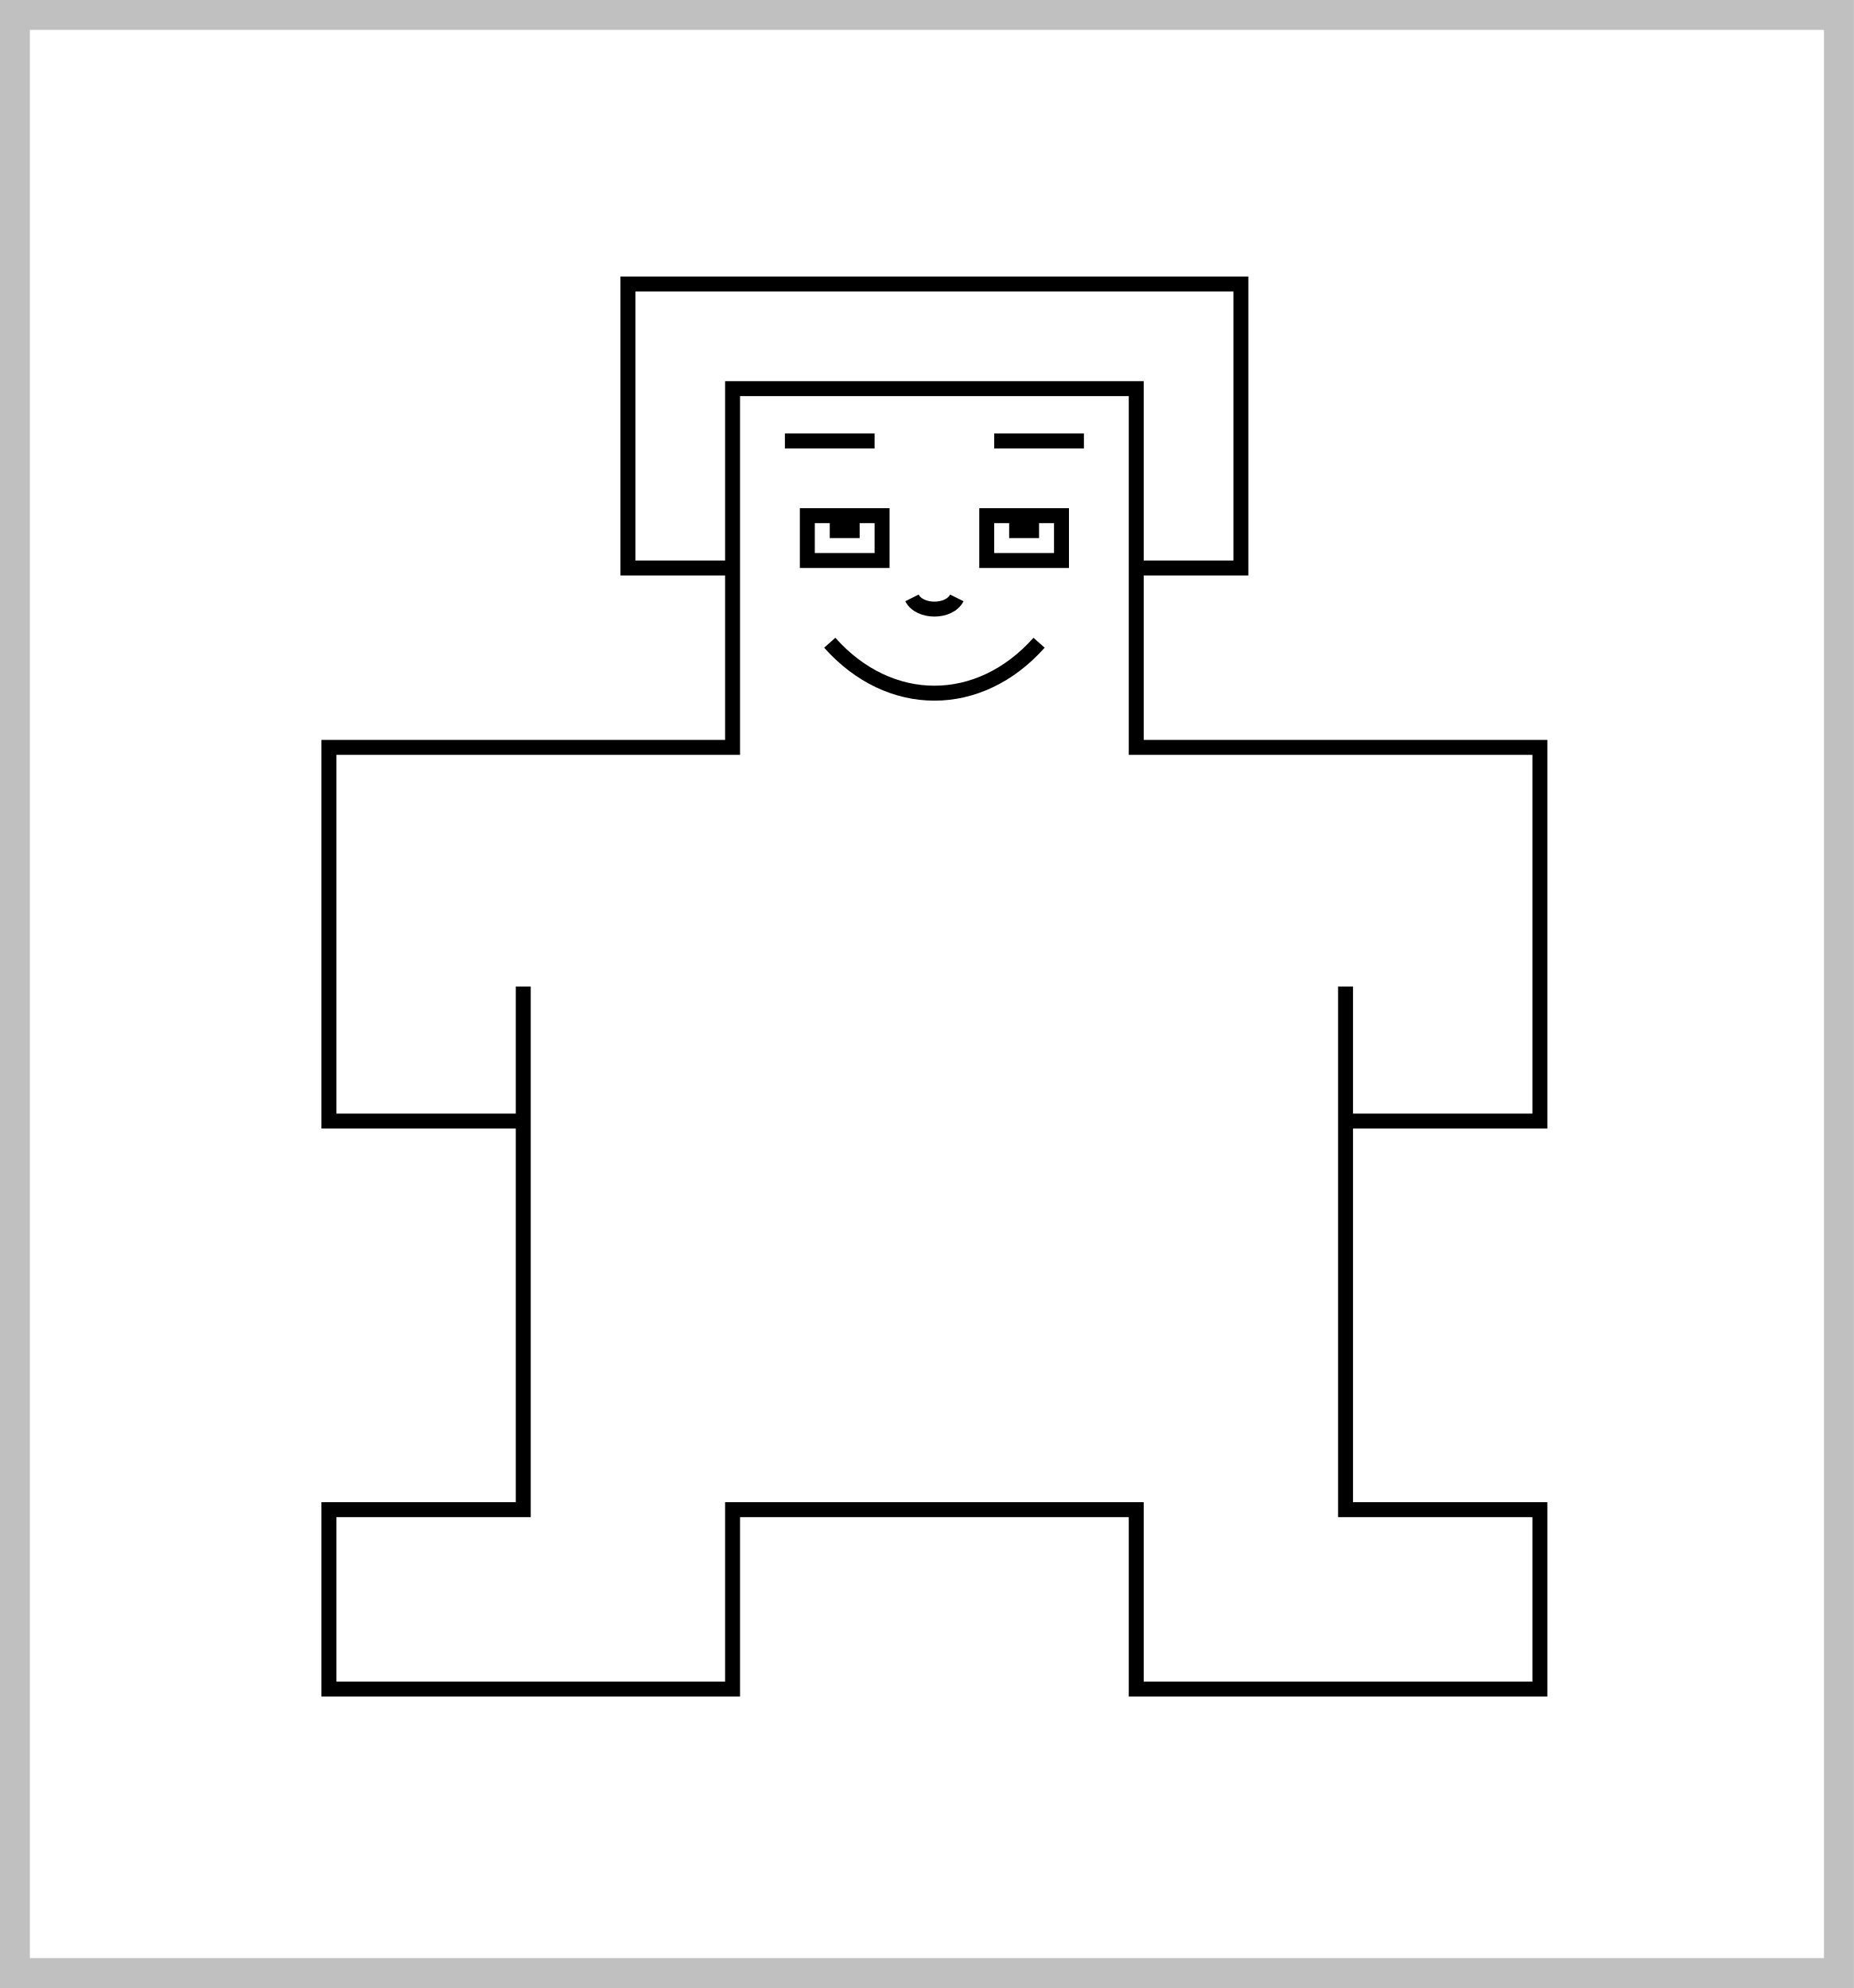
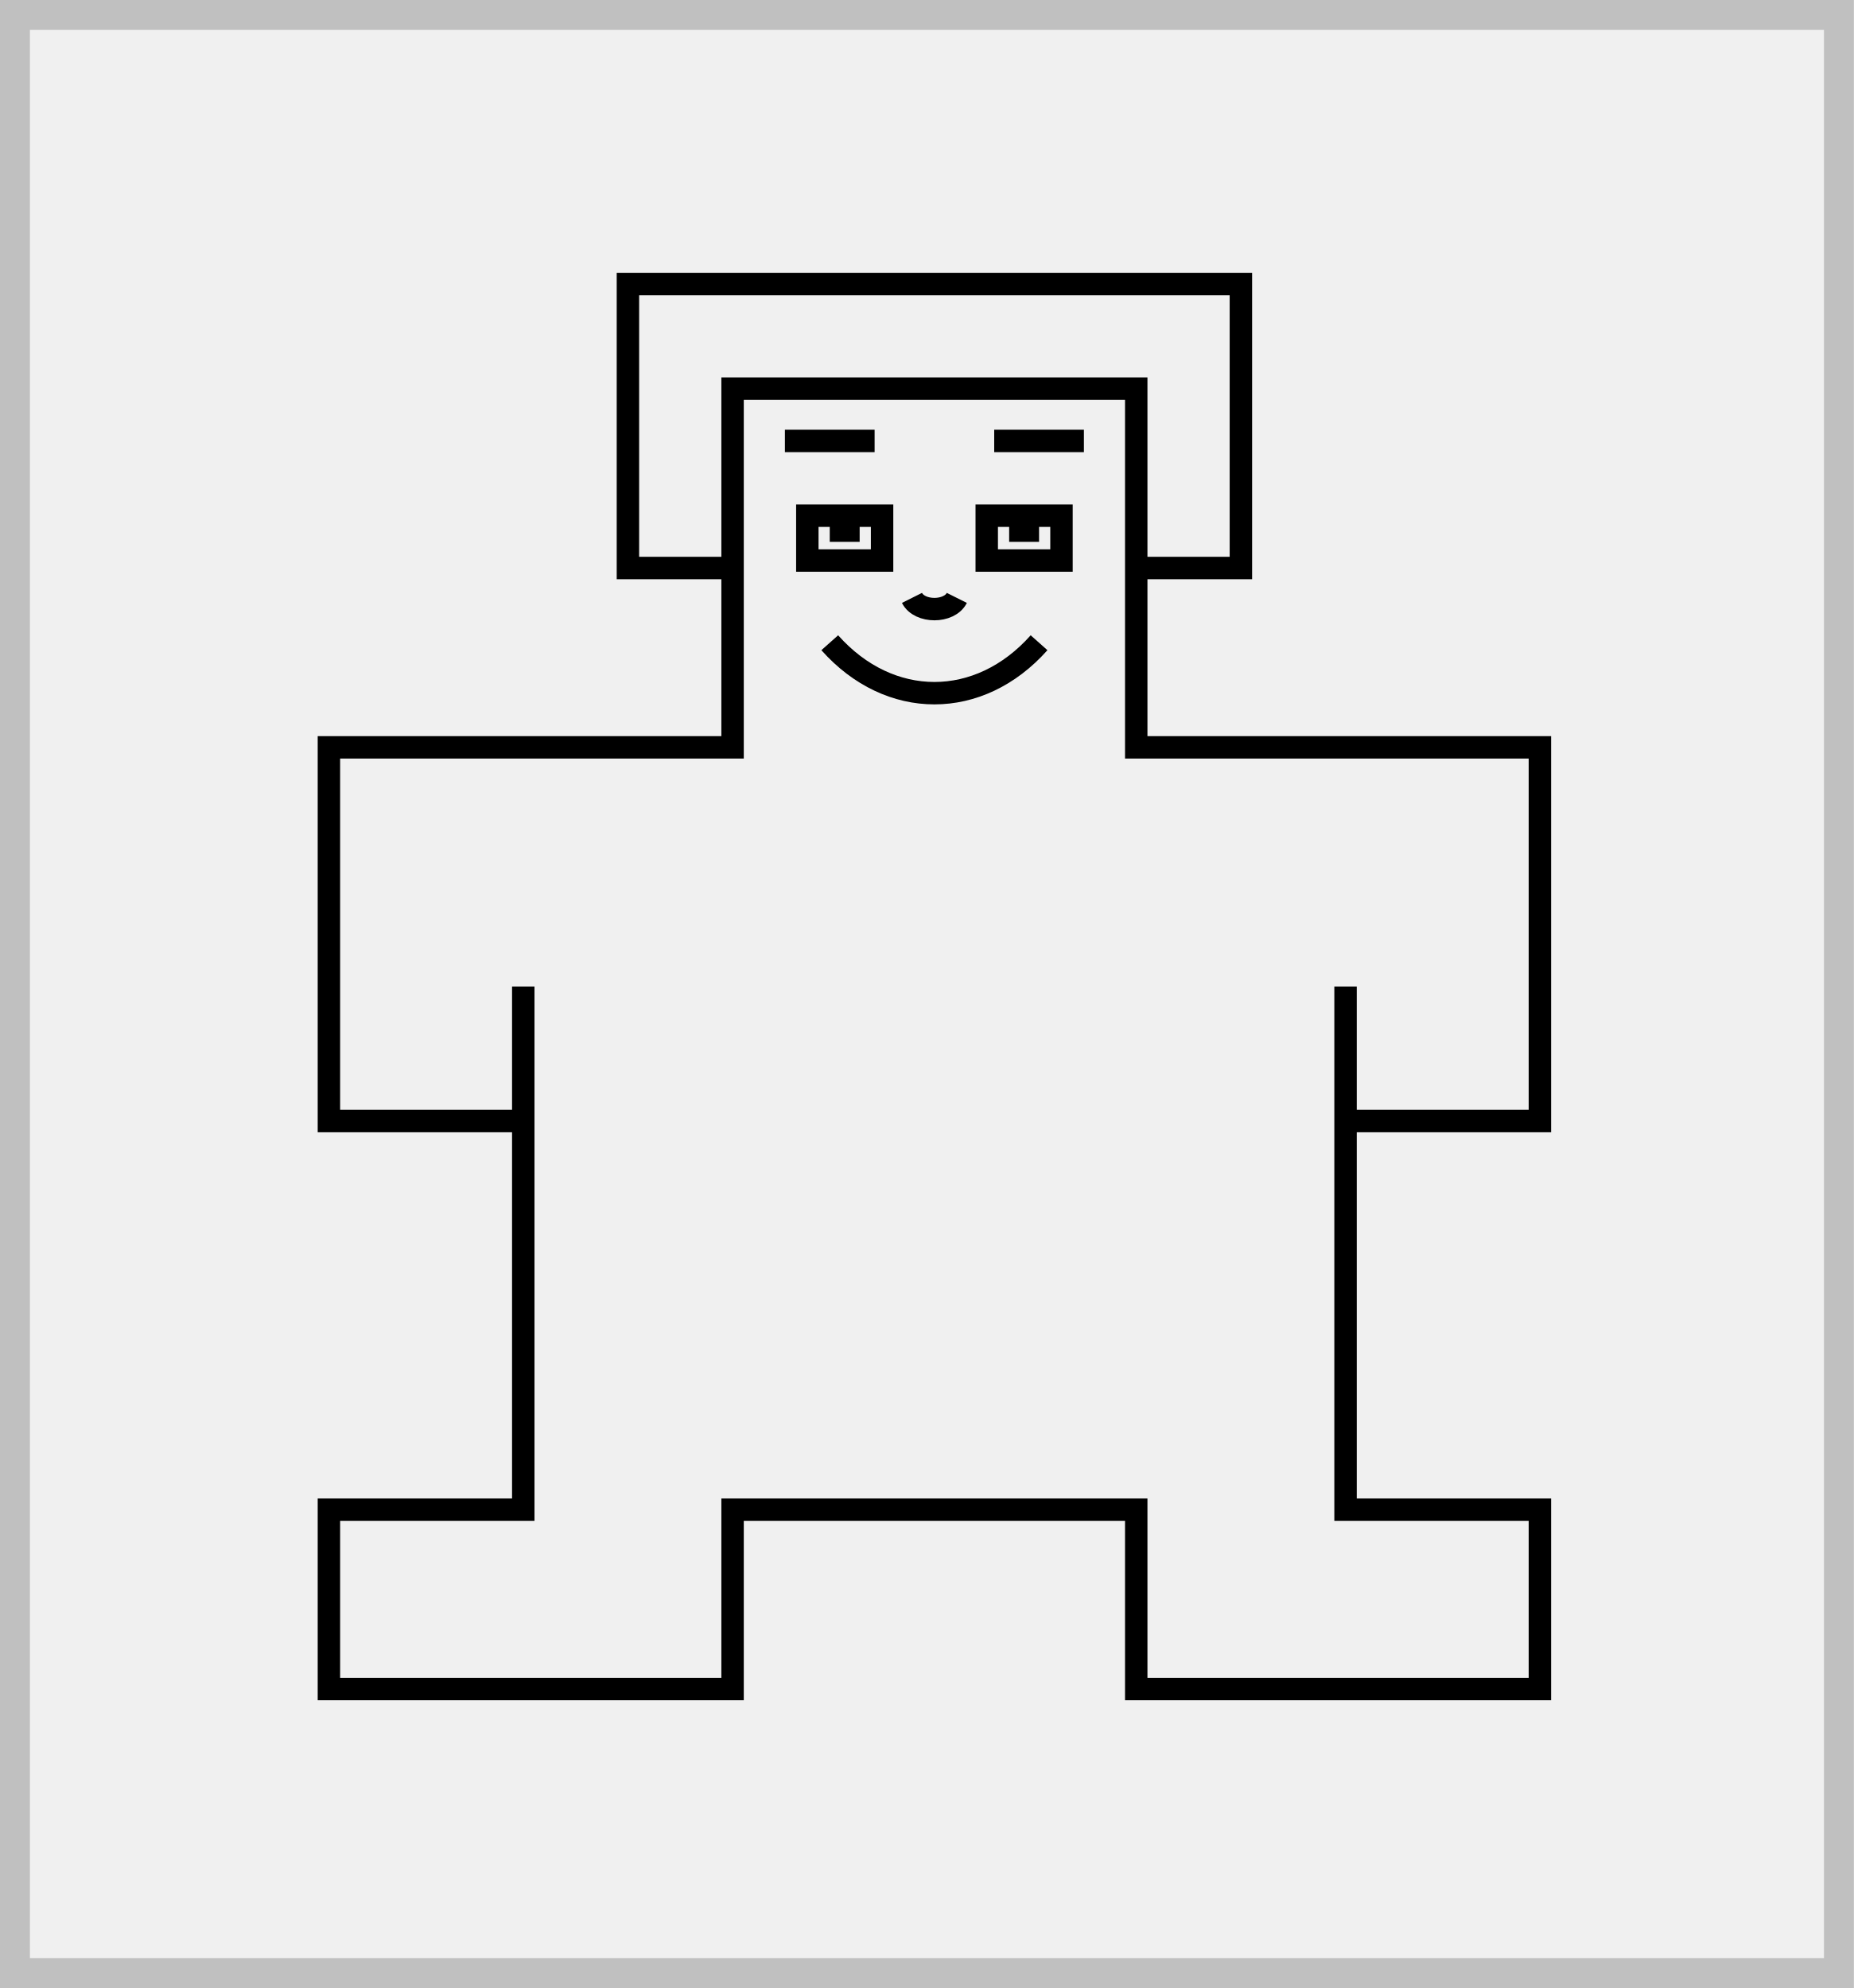
<svg xmlns="http://www.w3.org/2000/svg" width="124" height="133" viewBox="0 0 124 133" fill="none">
-   <rect x="1" y="1" width="122" height="131" fill="white" stroke="#C0C0C0" stroke-width="2" />
-   <path d="M49 38H42V19H83V38H76M76 38V26H49V50H22V75H35V66V101H22V113H49V101H76V113H103V101H90V75M76 38V50H103V75H90M90 66V75M52.5 29.5H58.5M66.5 29.5H72.5M55.5 43C59.5 47.5 65.5 47.5 69.5 43M61 40C61.5 41 63.5 41 64 40M55.5 35.5H57.5M67.5 35.5H69.5M54 34.5V37.5H59V36V34.5H54ZM66 34.5H71V37.5H66V34.5Z" stroke="black" />
+   <rect x="1" y="1" width="122" height="131" fill="none" stroke="#C0C0C0" stroke-width="2" />
+   <path stroke-width="1.5" d="M49 38H42V19H83V38H76M76 38V26H49V50H22V75H35V66V101H22V113H49V101H76V113H103V101H90V75M76 38V50H103V75H90M90 66V75M52.5 29.5H58.5M66.5 29.5H72.5M55.5 43C59.5 47.5 65.5 47.5 69.5 43M61 40C61.5 41 63.5 41 64 40M55.5 35.5H57.5M67.5 35.5H69.5M54 34.5V37.5H59V36V34.5H54ZM66 34.5H71V37.5H66V34.5Z" stroke="currentColor" />
</svg>
